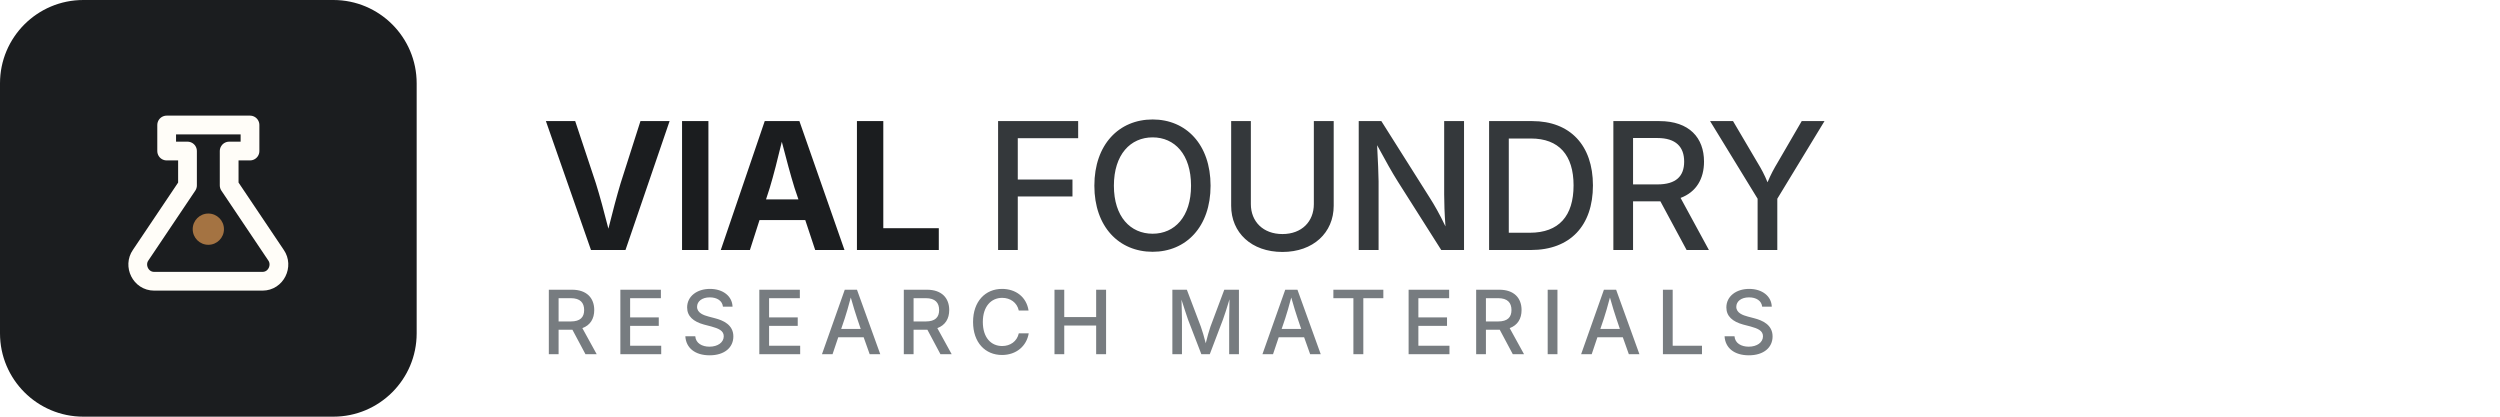
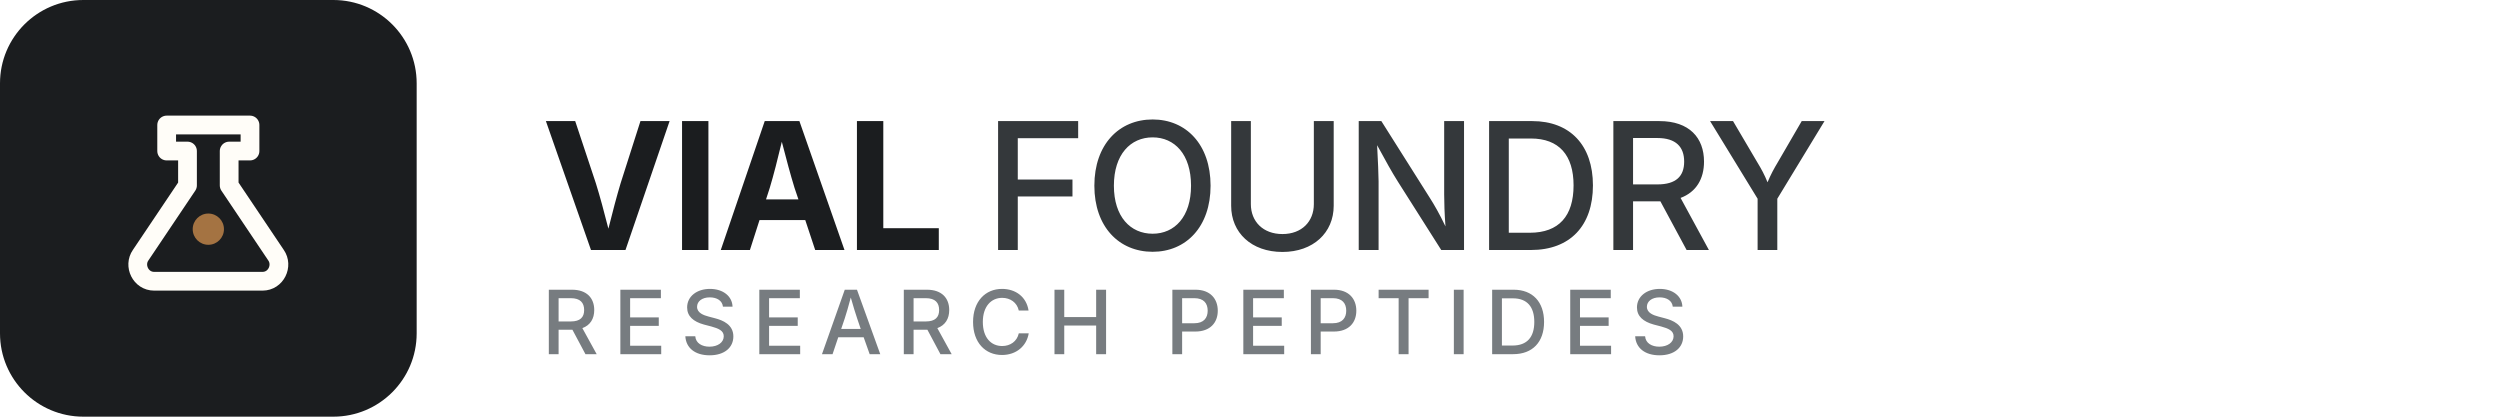
<svg xmlns="http://www.w3.org/2000/svg" viewBox="0 0 240 40" fill="none">
  <rect width="40" height="40" rx="8" fill="#1B1D1F" />
  <path d="M16 12H24V14.5H22V17.8L26.5 24.5C27.2 25.5 26.5 27 25.2 27H14.8C13.5 27 12.8 25.5 13.5 24.5L18 17.8V14.5H16V12Z" stroke="#FFFDF8" stroke-width="1.8" stroke-linecap="round" stroke-linejoin="round" />
  <circle cx="20" cy="22" r="1.5" fill="#A47342" />
  <text x="52" y="24" font-family="Outfit, Inter, system-ui, sans-serif" font-size="17" font-weight="700" letter-spacing="-0.02em" fill="#1B1D1F">VIAL <tspan font-weight="500" fill="#34383B">FOUNDRY</tspan>
  </text>
-   <text x="52" y="34" font-family="Inter, system-ui, sans-serif" font-size="8.5" font-weight="500" letter-spacing="0.16em" fill="#777C80">RESEARCH MATERIALS</text>
+   <text x="52" y="34" font-family="Inter, system-ui, sans-serif" font-size="8.5" font-weight="500" letter-spacing="0.16em" fill="#777C80">RESEARCH PEPTIDES</text>
</svg>
